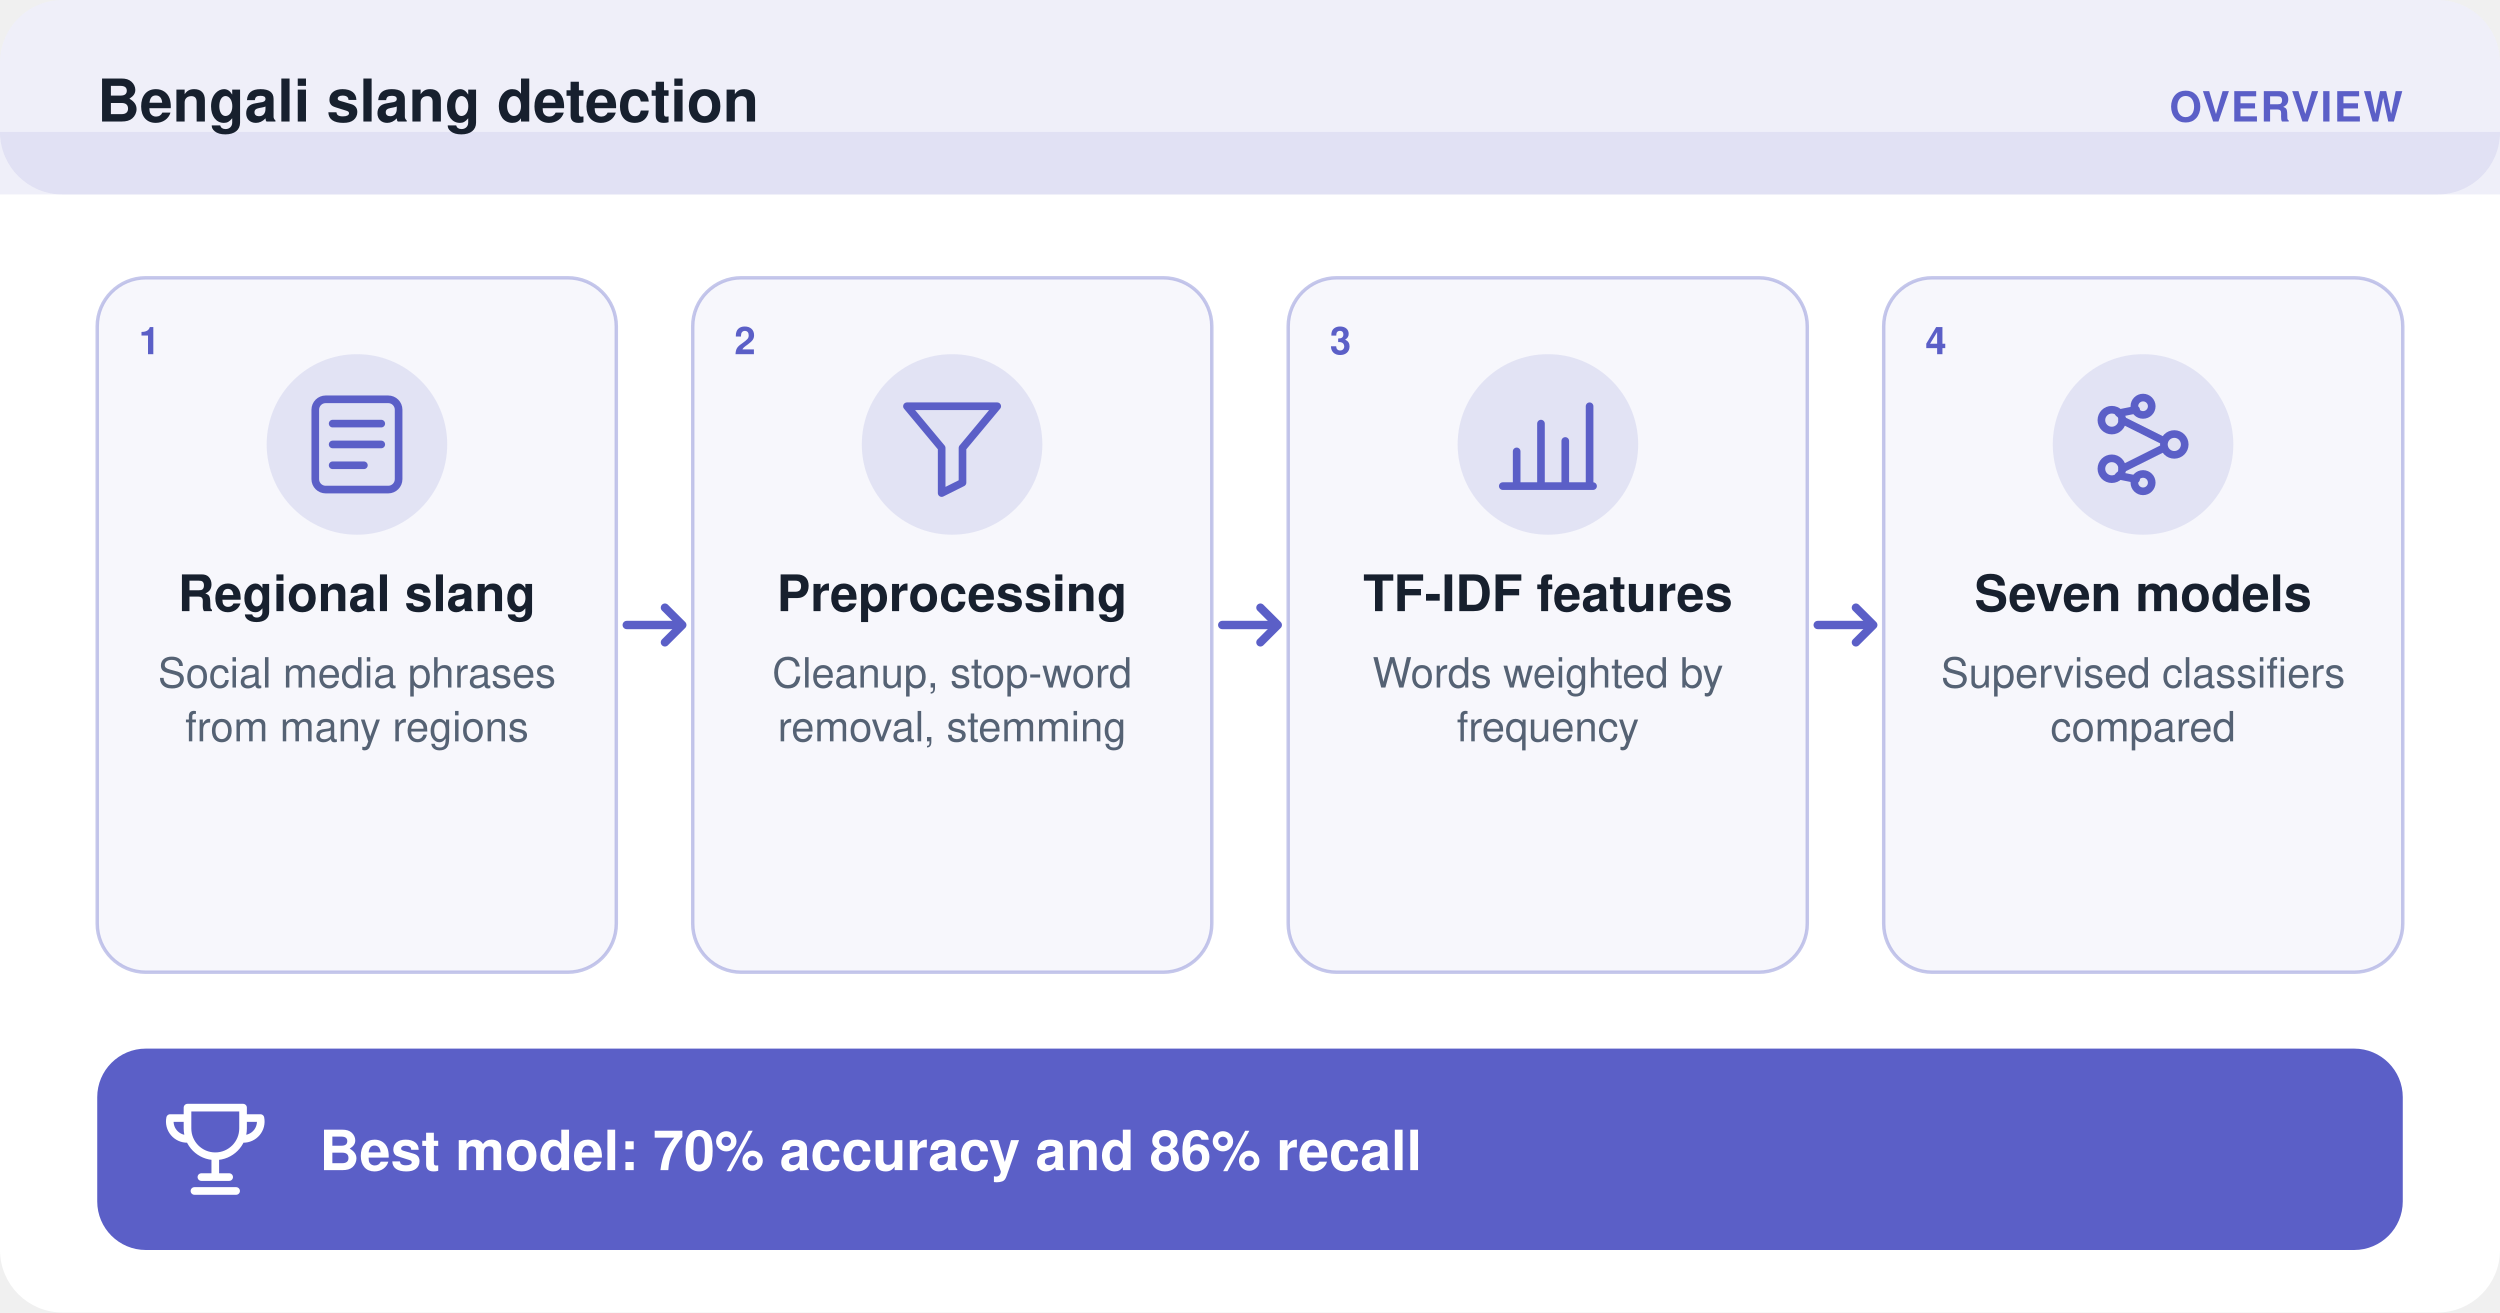
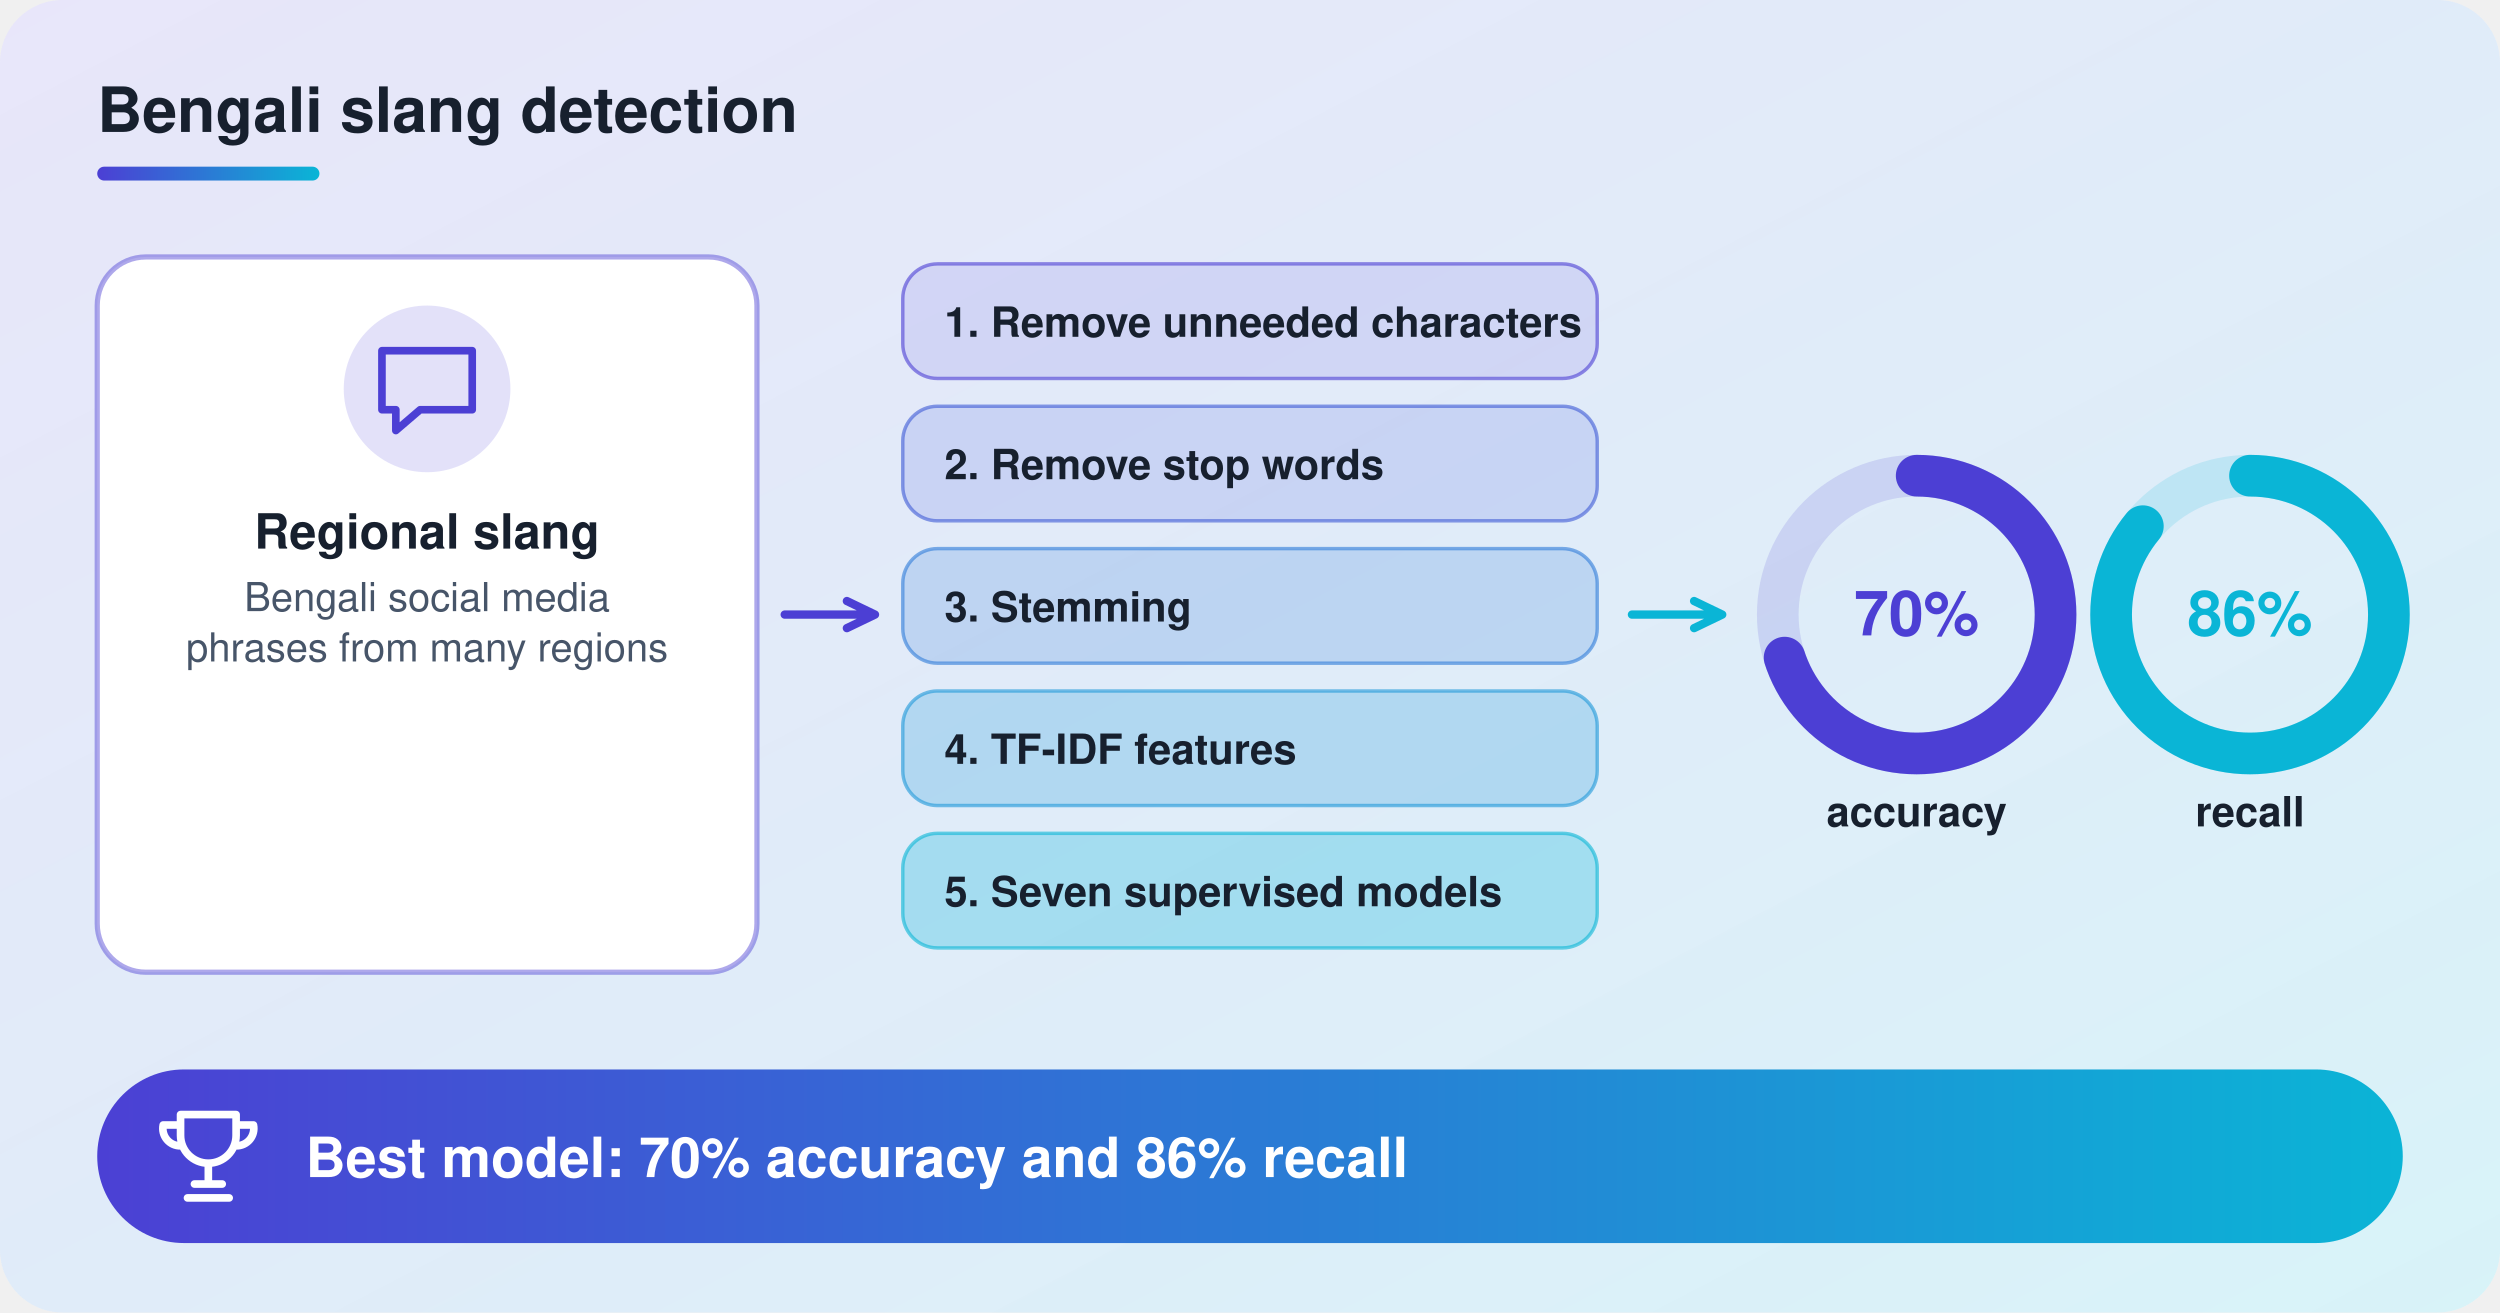
<svg xmlns="http://www.w3.org/2000/svg" viewBox="0 0 720 378" font-family="IBM Plex Sans, Helvetica, Arial, sans-serif">
-   <rect width="720" height="378" rx="18" fill="#ffffff" />
-   <rect width="720" height="56" rx="18" fill="#5b5fc7" fill-opacity="0.10" />
-   <rect y="38" width="720" height="18" fill="#5b5fc7" fill-opacity="0.10" />
-   <text x="28" y="35" font-size="17" font-weight="700" fill="#17202e">Bengali slang detection</text>
-   <text x="692" y="35" font-size="12" font-weight="700" fill="#5b5fc7" text-anchor="end" letter-spacing="0.5">OVERVIEW</text>
-   <rect x="28.0" y="80" width="149.5" height="200" rx="14" fill="#5b5fc7" fill-opacity="0.05" stroke="#5b5fc7" stroke-opacity="0.35" />
-   <text x="40.0" y="102" font-size="11" font-weight="700" fill="#5b5fc7">1</text>
-   <circle cx="102.8" cy="128" r="26" fill="#5b5fc7" fill-opacity="0.13" />
-   <g transform="translate(102.8,128)" fill="none" stroke="#5b5fc7" stroke-width="2.2" stroke-linecap="round" stroke-linejoin="round">
-     <rect x="-12" y="-13" width="24" height="26" rx="3" />
-     <path d="M-7 -6h14M-7 0h14M-7 6h9" />
+   <defs>
+     <linearGradient id="bg" x1="0" y1="0" x2="1" y2="1">
+       <stop offset="0" stop-color="#4c3fd4" stop-opacity="0.13" />
+       <stop offset="1" stop-color="#0ab5d6" stop-opacity="0.16" />
+     </linearGradient>
+     <linearGradient id="g" x1="0" y1="0" x2="1" y2="0">
+       <stop offset="0" stop-color="#4c3fd4" />
+       <stop offset="1" stop-color="#0ab5d6" />
+     </linearGradient>
+   </defs>
+   <rect width="720" height="378" rx="18" fill="#fff" />
+   <rect width="720" height="378" rx="18" fill="url(#bg)" />
+   <text x="28.0" y="38.0" font-size="18" font-weight="700" fill="#17202e" text-anchor="start">Bengali slang detection</text>
+   <rect x="28" y="48" width="64" height="4" rx="2" fill="url(#g)" />
+   <rect x="28" y="74" width="190" height="206" rx="14" fill="#fff" fill-opacity="1" stroke="#4c3fd4" stroke-opacity="0.45" stroke-width="1.5" />
+   <circle cx="123" cy="112" r="24" fill="#4c3fd4" fill-opacity="0.16" />
+   <g transform="translate(123.0,112.0) scale(1.0)" fill="none" stroke="#4c3fd4" stroke-width="2.2" stroke-linecap="round" stroke-linejoin="round">
+     <path d="M-13 -11h26v17H-2l-7 6v-6h-4z" />
  </g>
-   <text x="102.8" y="176" font-size="14.5" font-weight="700" fill="#17202e" text-anchor="middle">Regional slang</text>
-   <text x="102.8" y="198" font-size="12" fill="#556274" text-anchor="middle">Social media phrases</text>
-   <text x="102.8" y="213.5" font-size="12" fill="#556274" text-anchor="middle">from many regions</text>
-   <path d="M180.5 180.0 h14" stroke="#5b5fc7" stroke-width="2.4" stroke-linecap="round" />
-   <path d="M191.5 175.0 l5 5 -5 5" fill="none" stroke="#5b5fc7" stroke-width="2.4" stroke-linecap="round" stroke-linejoin="round" />
-   <rect x="199.5" y="80" width="149.5" height="200" rx="14" fill="#5b5fc7" fill-opacity="0.05" stroke="#5b5fc7" stroke-opacity="0.35" />
-   <text x="211.5" y="102" font-size="11" font-weight="700" fill="#5b5fc7">2</text>
-   <circle cx="274.2" cy="128" r="26" fill="#5b5fc7" fill-opacity="0.13" />
-   <g transform="translate(274.2,128)" fill="none" stroke="#5b5fc7" stroke-width="2.2" stroke-linecap="round" stroke-linejoin="round">
-     <path d="M-13 -11h26l-10 12v10l-6 3V1z" />
-   </g>
-   <text x="274.2" y="176" font-size="14.5" font-weight="700" fill="#17202e" text-anchor="middle">Preprocessing</text>
-   <text x="274.2" y="198" font-size="12" fill="#556274" text-anchor="middle">Cleanup, stop-word</text>
-   <text x="274.2" y="213.5" font-size="12" fill="#556274" text-anchor="middle">removal, stemming</text>
-   <path d="M352.0 180.0 h14" stroke="#5b5fc7" stroke-width="2.4" stroke-linecap="round" />
-   <path d="M363.0 175.0 l5 5 -5 5" fill="none" stroke="#5b5fc7" stroke-width="2.4" stroke-linecap="round" stroke-linejoin="round" />
-   <rect x="371.0" y="80" width="149.5" height="200" rx="14" fill="#5b5fc7" fill-opacity="0.05" stroke="#5b5fc7" stroke-opacity="0.35" />
-   <text x="383.0" y="102" font-size="11" font-weight="700" fill="#5b5fc7">3</text>
-   <circle cx="445.8" cy="128" r="26" fill="#5b5fc7" fill-opacity="0.13" />
-   <g transform="translate(445.8,128)" fill="none" stroke="#5b5fc7" stroke-width="2.2" stroke-linecap="round" stroke-linejoin="round">
-     <path d="M-13 12h26M-9 12V2M-2 12V-6M5 12V-1M12 12V-11" />
-   </g>
-   <text x="445.8" y="176" font-size="14.5" font-weight="700" fill="#17202e" text-anchor="middle">TF-IDF features</text>
-   <text x="445.8" y="198" font-size="12" fill="#556274" text-anchor="middle">Words weighted by</text>
-   <text x="445.8" y="213.5" font-size="12" fill="#556274" text-anchor="middle">frequency</text>
-   <path d="M523.5 180.0 h14" stroke="#5b5fc7" stroke-width="2.4" stroke-linecap="round" />
-   <path d="M534.5 175.0 l5 5 -5 5" fill="none" stroke="#5b5fc7" stroke-width="2.4" stroke-linecap="round" stroke-linejoin="round" />
-   <rect x="542.5" y="80" width="149.5" height="200" rx="14" fill="#5b5fc7" fill-opacity="0.05" stroke="#5b5fc7" stroke-opacity="0.35" />
-   <text x="554.5" y="102" font-size="11" font-weight="700" fill="#5b5fc7">4</text>
-   <circle cx="617.2" cy="128" r="26" fill="#5b5fc7" fill-opacity="0.13" />
-   <g transform="translate(617.2,128)" fill="none" stroke="#5b5fc7" stroke-width="2.2" stroke-linecap="round" stroke-linejoin="round">
-     <circle cx="-9" cy="-7" r="3" />
-     <circle cx="-9" cy="7" r="3" />
-     <circle cx="9" cy="0" r="3" />
-     <circle cx="0" cy="-11" r="2.5" />
-     <circle cx="0" cy="11" r="2.5" />
-     <path d="M-6 -7l12 6M-6 7l12-6M-7 -9l5-1M-7 9l5 1" />
-   </g>
-   <text x="617.2" y="176" font-size="14.5" font-weight="700" fill="#17202e" text-anchor="middle">Seven models</text>
-   <text x="617.2" y="198" font-size="12" fill="#556274" text-anchor="middle">Supervised classifiers</text>
-   <text x="617.2" y="213.5" font-size="12" fill="#556274" text-anchor="middle">compared</text>
-   <rect x="28" y="302" width="664" height="58" rx="14" fill="#5b5fc7" />
-   <g transform="translate(62,331)" fill="none" stroke="#fff" stroke-width="2.2" stroke-linecap="round" stroke-linejoin="round">
+   <text x="123.0" y="158.0" font-size="14" font-weight="700" fill="#17202e" text-anchor="middle">Regional slang</text>
+   <text x="123.0" y="176.0" font-size="11.5" font-weight="400" fill="#475569" text-anchor="middle">Bengali social media</text>
+   <text x="123.0" y="190.5" font-size="11.5" font-weight="400" fill="#475569" text-anchor="middle">phrases from many regions</text>
+   <path d="M226.0 177.0L252.0 177.0M243.9 180.9L252.0 177.0L243.9 173.1" stroke="#4c3fd4" stroke-width="2.4" fill="none" stroke-linecap="round" stroke-linejoin="round" />
+   <rect x="260" y="76" width="200" height="33" rx="10" fill="#4c3fd4" fill-opacity="0.12" stroke="#4c3fd4" stroke-opacity="0.6" />
+   <text x="272.0" y="97.0" font-size="12" font-weight="600" fill="#17202e" text-anchor="start">1. Remove unneeded characters</text>
+   <rect x="260" y="117" width="200" height="33" rx="10" fill="#3f5bd6" fill-opacity="0.16" stroke="#3f5bd6" stroke-opacity="0.6" />
+   <text x="272.0" y="138.0" font-size="12" font-weight="600" fill="#17202e" text-anchor="start">2. Remove stop words</text>
+   <rect x="260" y="158" width="200" height="33" rx="10" fill="#2f7bd8" fill-opacity="0.2" stroke="#2f7bd8" stroke-opacity="0.6" />
+   <text x="272.0" y="179.0" font-size="12" font-weight="600" fill="#17202e" text-anchor="start">3. Stemming</text>
+   <rect x="260" y="199" width="200" height="33" rx="10" fill="#1e98d8" fill-opacity="0.24" stroke="#1e98d8" stroke-opacity="0.6" />
+   <text x="272.0" y="220.0" font-size="12" font-weight="600" fill="#17202e" text-anchor="start">4. TF-IDF features</text>
+   <rect x="260" y="240" width="200" height="33" rx="10" fill="#0ab5d6" fill-opacity="0.28" stroke="#0ab5d6" stroke-opacity="0.6" />
+   <text x="272.0" y="261.0" font-size="12" font-weight="600" fill="#17202e" text-anchor="start">5. Seven supervised models</text>
+   <path d="M470.0 177.0L496.0 177.0M487.9 180.9L496.0 177.0L487.9 173.1" stroke="#0ab5d6" stroke-width="2.4" fill="none" stroke-linecap="round" stroke-linejoin="round" />
+   <circle cx="552" cy="177" r="40" fill="none" stroke="#4c3fd4" stroke-opacity="0.15" stroke-width="12" />
+   <circle cx="552" cy="177" r="40" fill="none" stroke="#4c3fd4" stroke-width="12" stroke-linecap="round" stroke-dasharray="175.9 251.3" transform="rotate(-90 552 177)" />
+   <text x="552.0" y="183.0" font-size="18" font-weight="700" fill="#4c3fd4" text-anchor="middle">70%</text>
+   <text x="552.0" y="238.0" font-size="12" font-weight="700" fill="#17202e" text-anchor="middle">accuracy</text>
+   <circle cx="648" cy="177" r="40" fill="none" stroke="#0ab5d6" stroke-opacity="0.15" stroke-width="12" />
+   <circle cx="648" cy="177" r="40" fill="none" stroke="#0ab5d6" stroke-width="12" stroke-linecap="round" stroke-dasharray="216.1 251.3" transform="rotate(-90 648 177)" />
+   <text x="648.0" y="183.0" font-size="18" font-weight="700" fill="#0ab5d6" text-anchor="middle">86%</text>
+   <text x="648.0" y="238.0" font-size="12" font-weight="700" fill="#17202e" text-anchor="middle">recall</text>
+   <rect x="28" y="308" width="664" height="50" rx="25" fill="url(#g)" />
+   <g transform="translate(60.0,333.0) scale(1.0)" fill="none" stroke="#fff" stroke-width="2.2" stroke-linecap="round" stroke-linejoin="round">
    <path d="M-8 -12h16v6a8 8 0 0 1-16 0zM-8 -9h-5a5 5 0 0 0 5 6M8 -9h5a5 5 0 0 1-5 6M0 2v6M-6 12h12M-4 8h8" />
  </g>
-   <text x="92" y="337" font-size="16" font-weight="700" fill="#ffffff">Best model: 70% accuracy and 86% recall</text>
+   <text x="88.0" y="339.0" font-size="16" font-weight="700" fill="#fff" text-anchor="start">Best model: 70% accuracy and 86% recall</text>
</svg>
